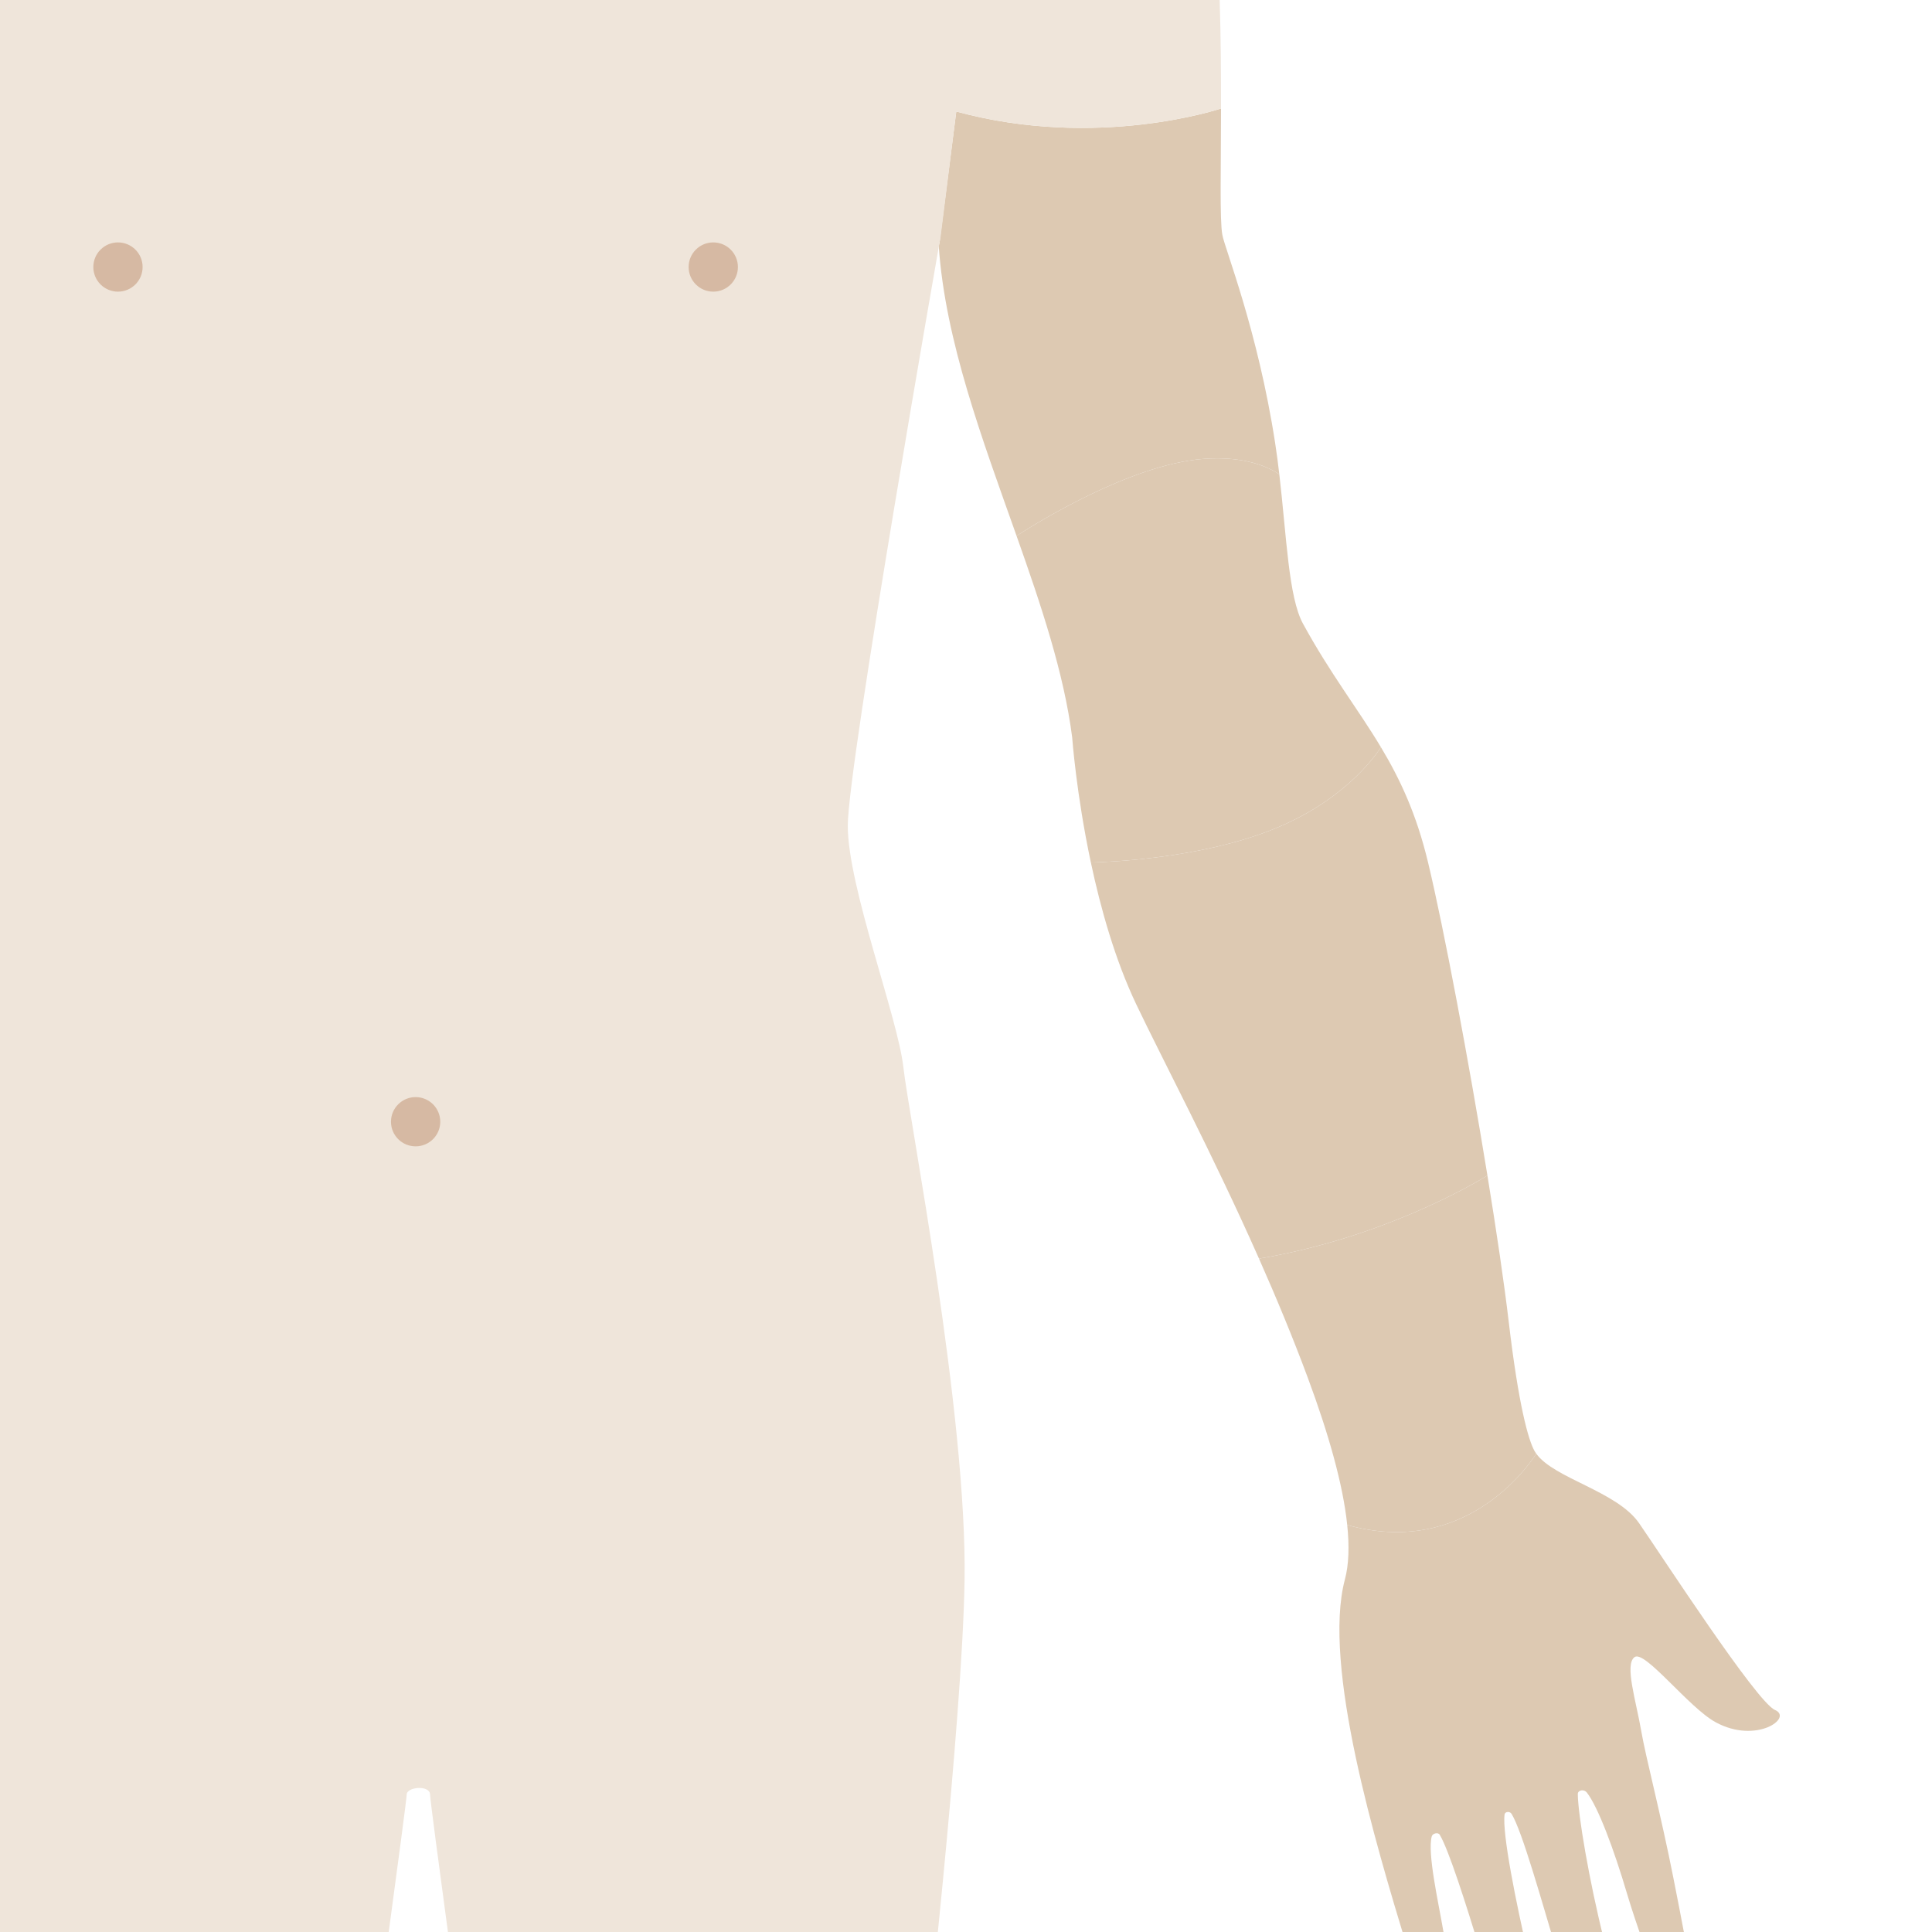
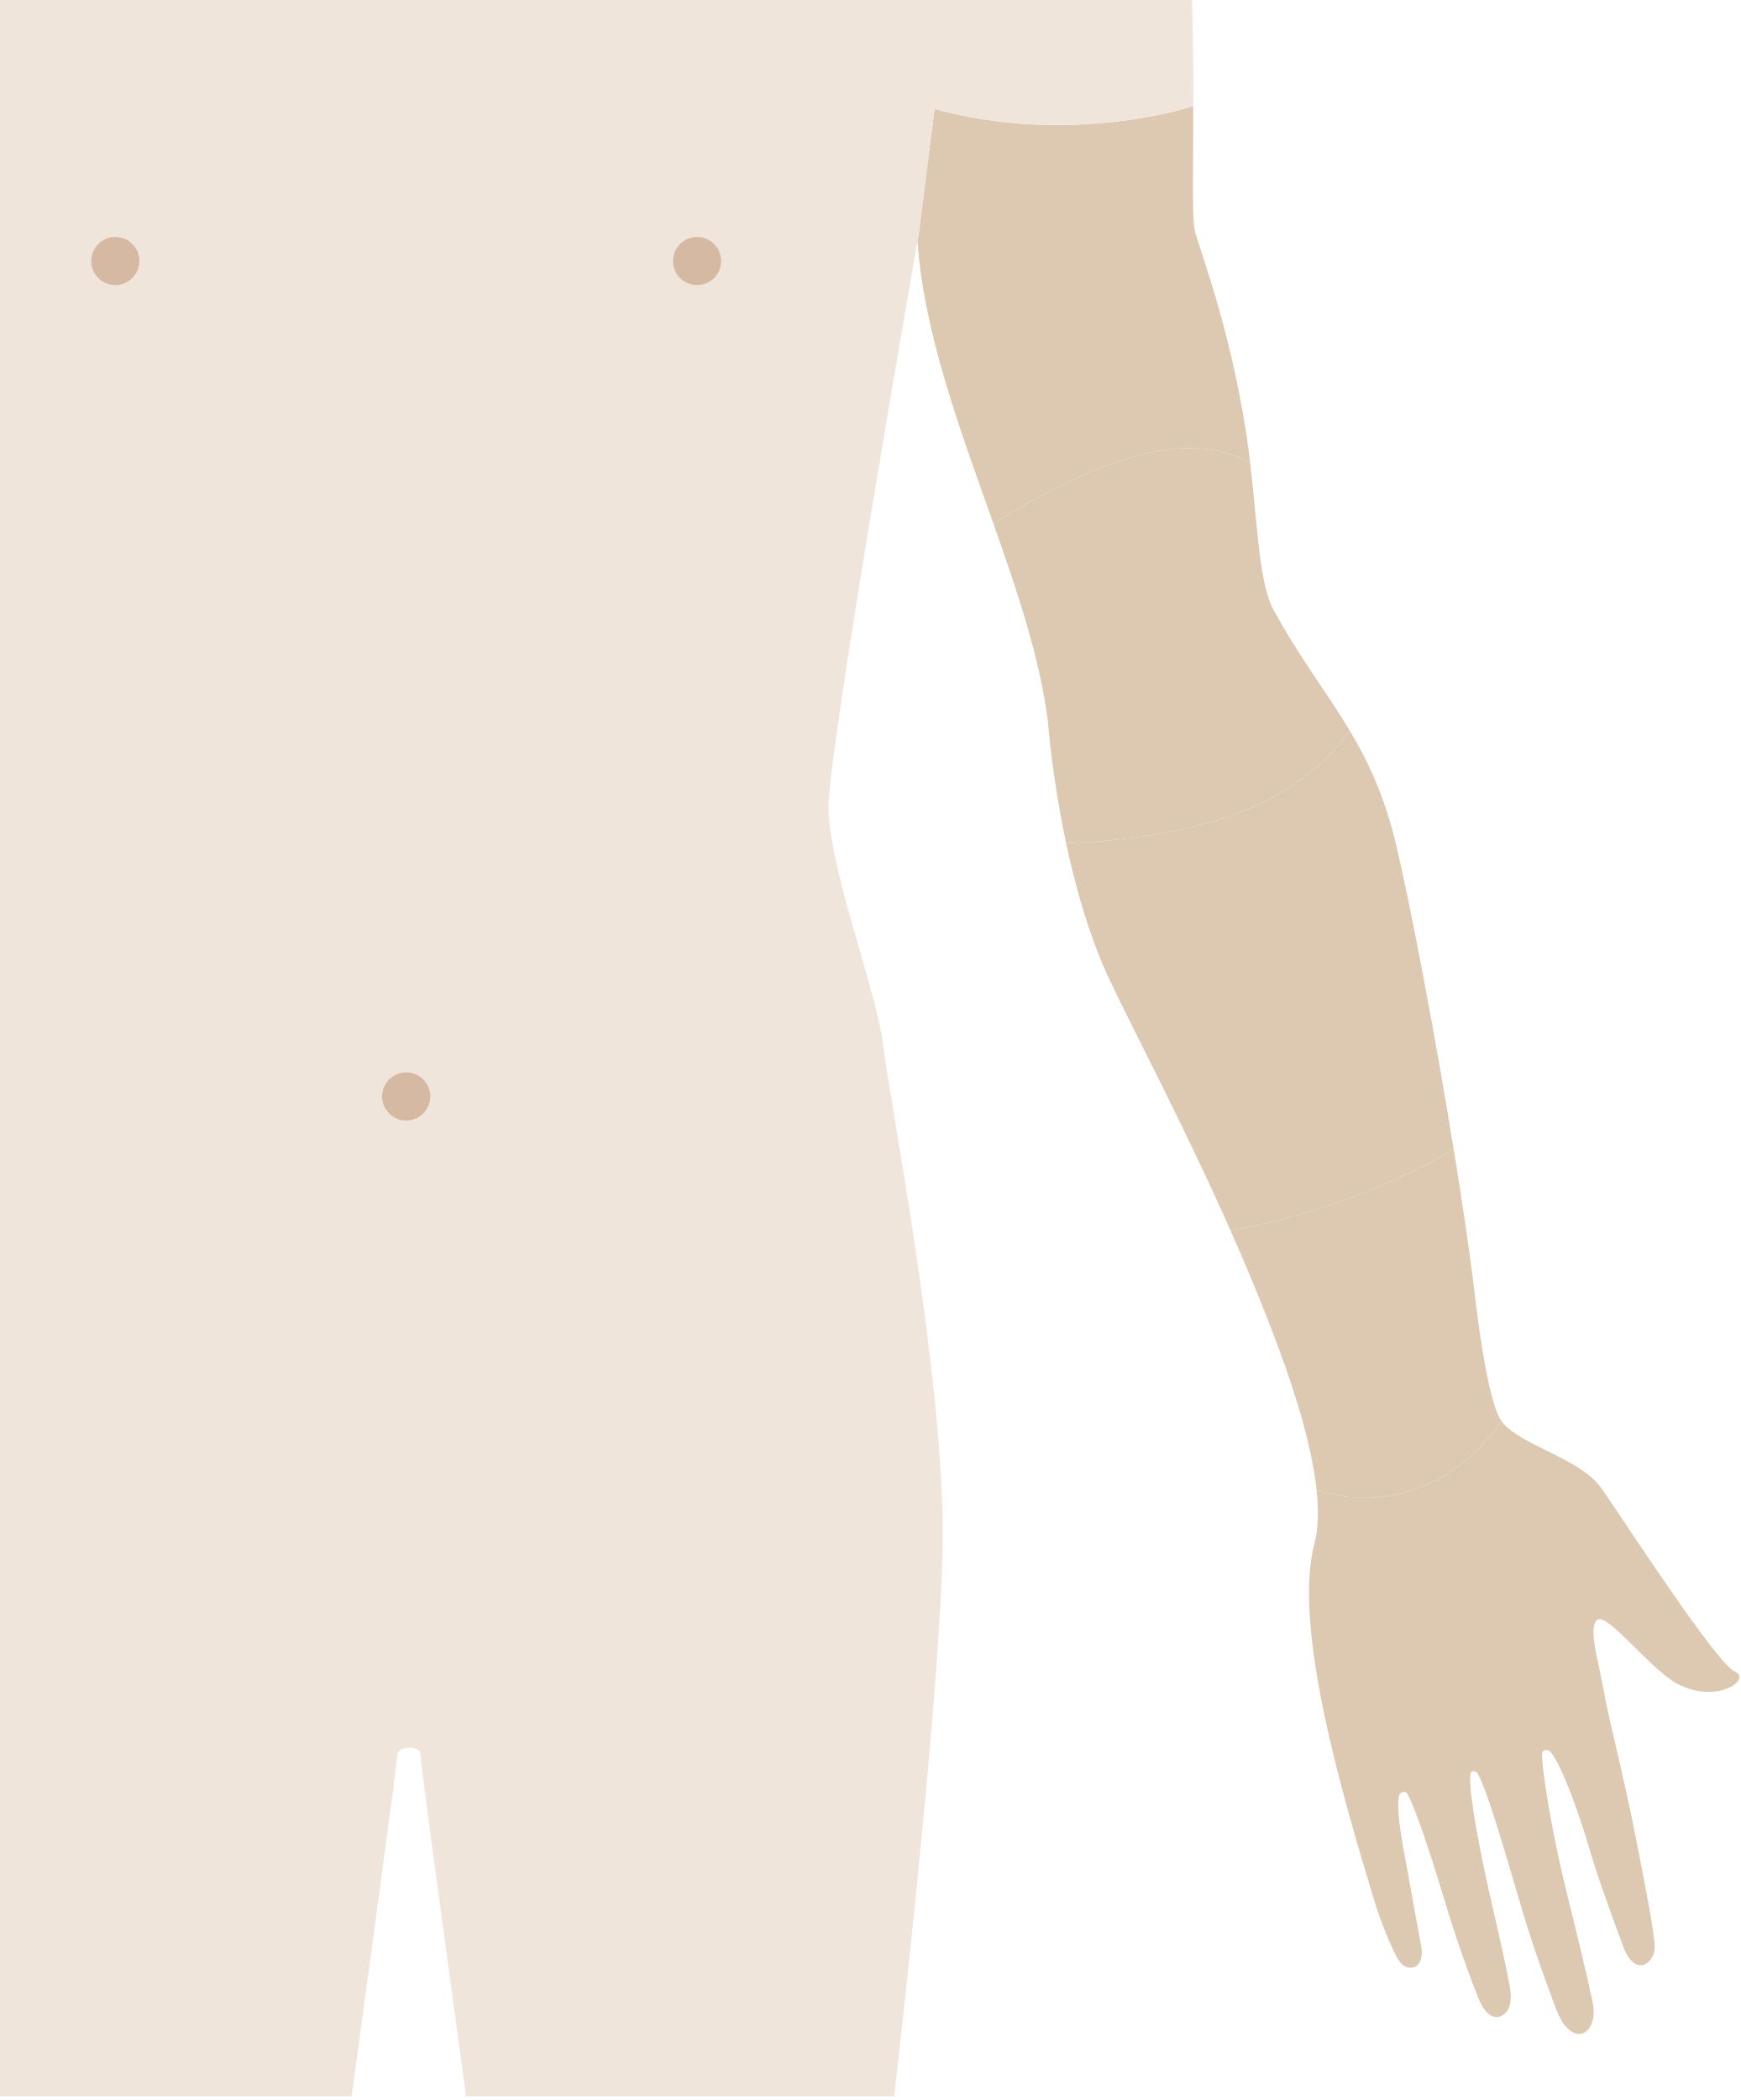
- <svg xmlns="http://www.w3.org/2000/svg" width="300px" height="300px" viewBox="0 0 500 500" version="1.1">
+ <svg xmlns="http://www.w3.org/2000/svg" id="arms" viewBox="0 0 461 556" version="1.1">
  <g id="arms">
    <g id="selections">
      <path id="bicep_left" fill="#DDC9B2" d="M331.088,122.754c-0.314-2.694-0.666-5.4-1.079-8.079             c-4.499-29.216-12.999-50.212-13.67-53.905c-0.709-3.891-0.344-17.382-0.339-32.692c0,0-31.889,10.771-68.519,0.782l-4.332,33.907             l-0.202,0.876c1.67,24.605,11.332,50.179,20.134,75.036c4.827-3.125,29.3-18.415,48.226-19.909             C322.346,117.898,328.588,121.057,331.088,122.754z" />
      <path id="elbow_left" fill="#DDC9B2" d="M357.387,193.382c-6.018-10.037-13.061-18.947-20.181-31.987             c-3.737-6.845-4.24-22.534-6.118-38.641c-2.5-1.697-8.742-4.855-19.781-3.984c-18.926,1.494-43.398,16.784-48.226,19.909             c6.368,17.982,12.287,35.591,14.401,52.184c0,0,1.04,14.526,4.833,32.357c5.547-0.146,28.363-1.177,46.751-8.435             C347.134,207.653,355.39,196.449,357.387,193.382z" />
      <path id="forearm_left" fill="#DDC9B2" d="M369.583,223.207c-3.026-12.628-7.268-21.604-12.196-29.825             c-1.997,3.067-10.253,14.271-28.32,21.403c-18.388,7.258-41.204,8.289-46.751,8.435c2.521,11.853,6.259,25.164,11.718,36.645             c6.791,14.278,19.67,38.513,31.793,65.865c31.402-5.266,54.693-18.795,59.12-21.504             C380.102,274.458,373.699,240.381,369.583,223.207z" />
      <path id="wrist_left" fill="#DDC9B2" d="M397.589,376.215c-0.156-0.217-0.301-0.437-0.43-0.661             c-1.635-2.848-4.163-11.933-6.695-33.43c-1.176-9.988-3.164-23.438-5.518-37.898c-4.427,2.709-27.718,16.238-59.12,21.504             c4.426,9.983,8.751,20.379,12.642,30.862c5.323,14.348,9.095,27.508,10.191,38.069             C378.854,403.136,395.273,379.805,397.589,376.215z" />
      <path id="hand_left" fill="#DDC9B2" d="M459.36,442.537c-4.75-2.023-29.218-39.768-35.163-48.338             c-5.755-8.289-21.962-11.538-26.608-17.984c-2.315,3.59-18.734,26.921-48.93,18.446c0.566,5.457,0.433,10.231-0.597,14.092             c-5.938,22.267,8.083,68.771,15.849,94.393c1.971,6.476,4.184,11.388,5.788,14.685c1.054,2.172,2.579,3.579,4.633,3.024             c1.889-0.504,2.463-3.055,2.043-5.462c-0.731-4.138-1.913-10.094-2.895-15.926c-1.219-7.156-4.126-19.916-2.939-24.229             c0.203-0.747,1.623-1.13,2.061-0.405c2.293,3.81,6.786,17.85,10.548,30.301c2.827,9.371,6.091,18.314,8.368,23.97             c1.398,3.485,3.486,5.52,5.683,4.788c2.378-0.806,3.349-3.614,2.63-7.758c-0.906-5.188-2.565-12.494-4.412-20.465             c-2.974-12.861-6.72-31.249-6.031-36.114c0.098-0.693,1.335-0.899,1.818-0.106c2.756,4.533,7.68,22.212,11.96,36.526             c3.026,10.109,6.555,19.791,9.087,26.385c1.771,4.603,4.671,6.846,6.87,5.999c2.132-0.807,3.518-4.034,2.632-8.223             c-1.476-6.995-3.969-17.395-6.691-28.264c-3.776-15.082-6.695-32.278-6.73-37.582c-0.008-0.985,1.564-1.383,2.364-0.348             c2.863,3.69,6.961,14.549,10.448,26.376c2.229,7.539,6.418,18.923,8.924,25.651c1.104,2.979,3.289,4.961,5.251,4.217             c1.861-0.701,3.161-2.938,2.801-5.993c-0.776-6.619-2.979-17.637-5.041-28.128c-3.211-16.312-7.153-31.255-8.294-37.898             c-1.416-8.214-4.403-17.35-1.77-19.305c2.635-1.949,14.058,13.102,21.015,16.865C454.551,451.438,464.11,444.56,459.36,442.537z" />
    </g>
    <g id="Features">
      <path id="body" fill="#EFE5DA" d="M316,28.077c0.004-8.977-0.043-18.787-0.352-28.077H0v555h93.124             c3.064-22.408,12.13-88.849,12.13-90.554c0-2.05,6.046-2.532,6.046,0c0,2.102,9.055,68.212,12.124,90.554h113.375             c2.885-25.254,12.219-109.369,12.828-145.793c0.718-43.126-14.392-120.031-15.83-132.97             c-1.439-12.938-14.392-46.717-14.392-62.533c0-15.812,23.744-150.938,23.744-150.938l0.203-0.876l4.129-33.031             C284.111,38.85,316,28.077,316,28.077z" />
      <g id="navel-nipples">
        <ellipse opacity="0.4" fill="#B2784F" cx="107.562" cy="290.302" rx="6.378" ry="6.372" />
        <ellipse opacity="0.4" fill="#B2784F" cx="184.594" cy="69.107" rx="6.378" ry="6.372" />
        <ellipse opacity="0.4" fill="#B2784F" cx="30.531" cy="69.107" rx="6.378" ry="6.372" />
      </g>
    </g>
  </g>
</svg>
